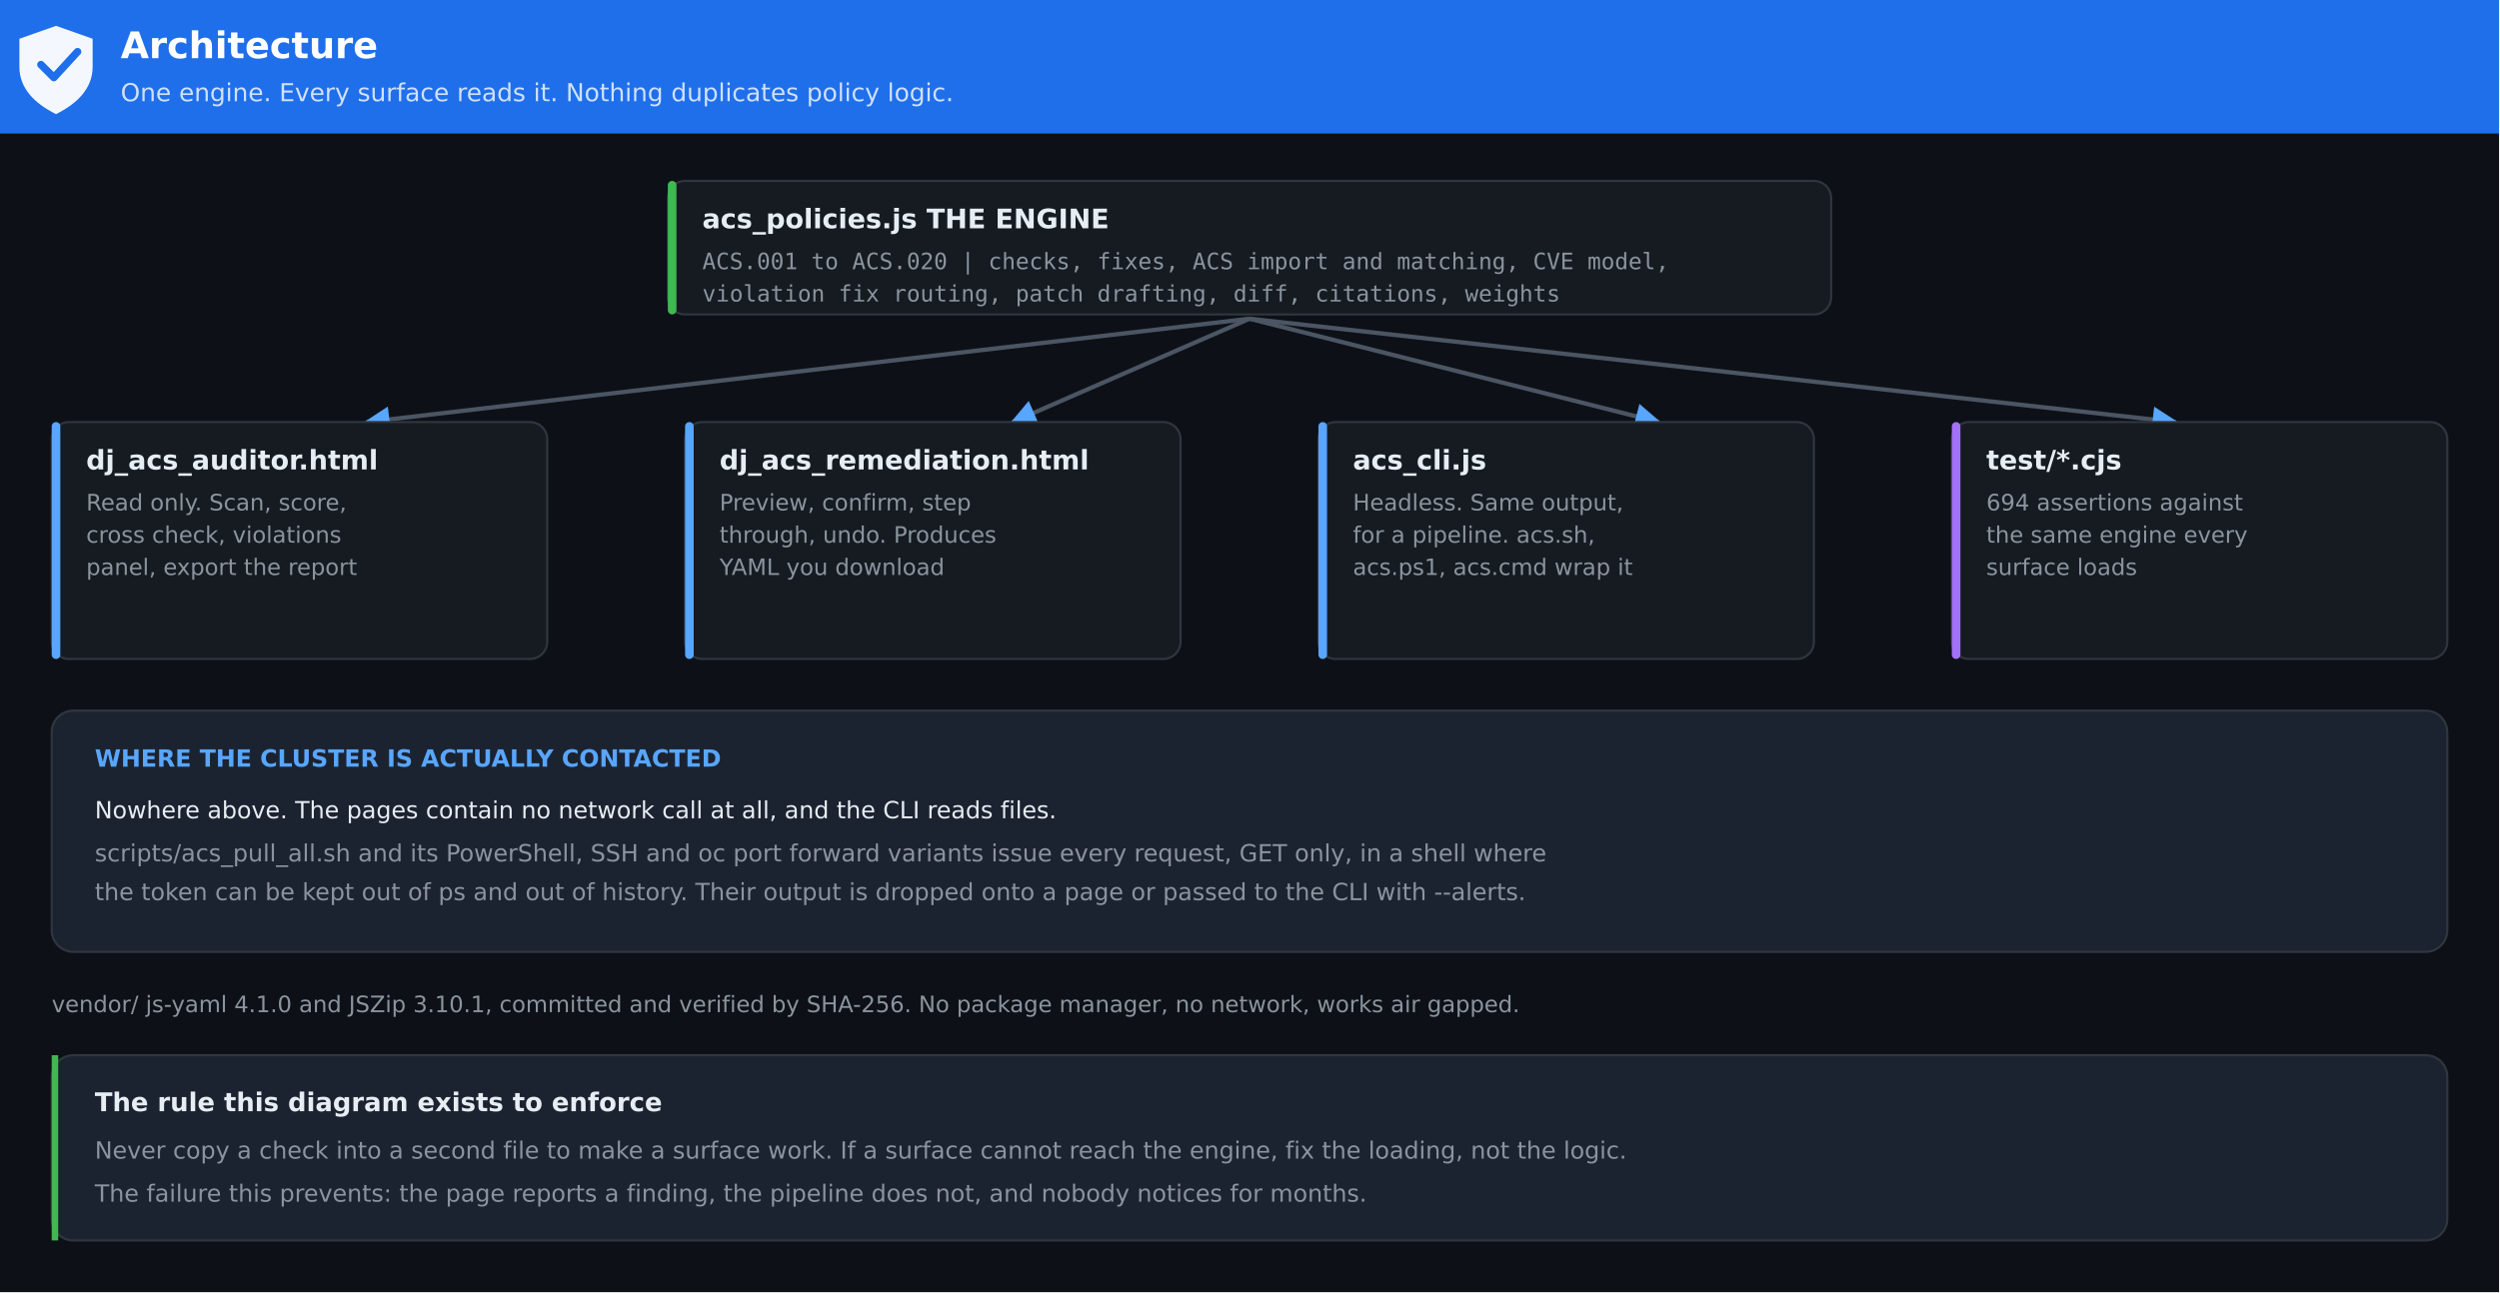
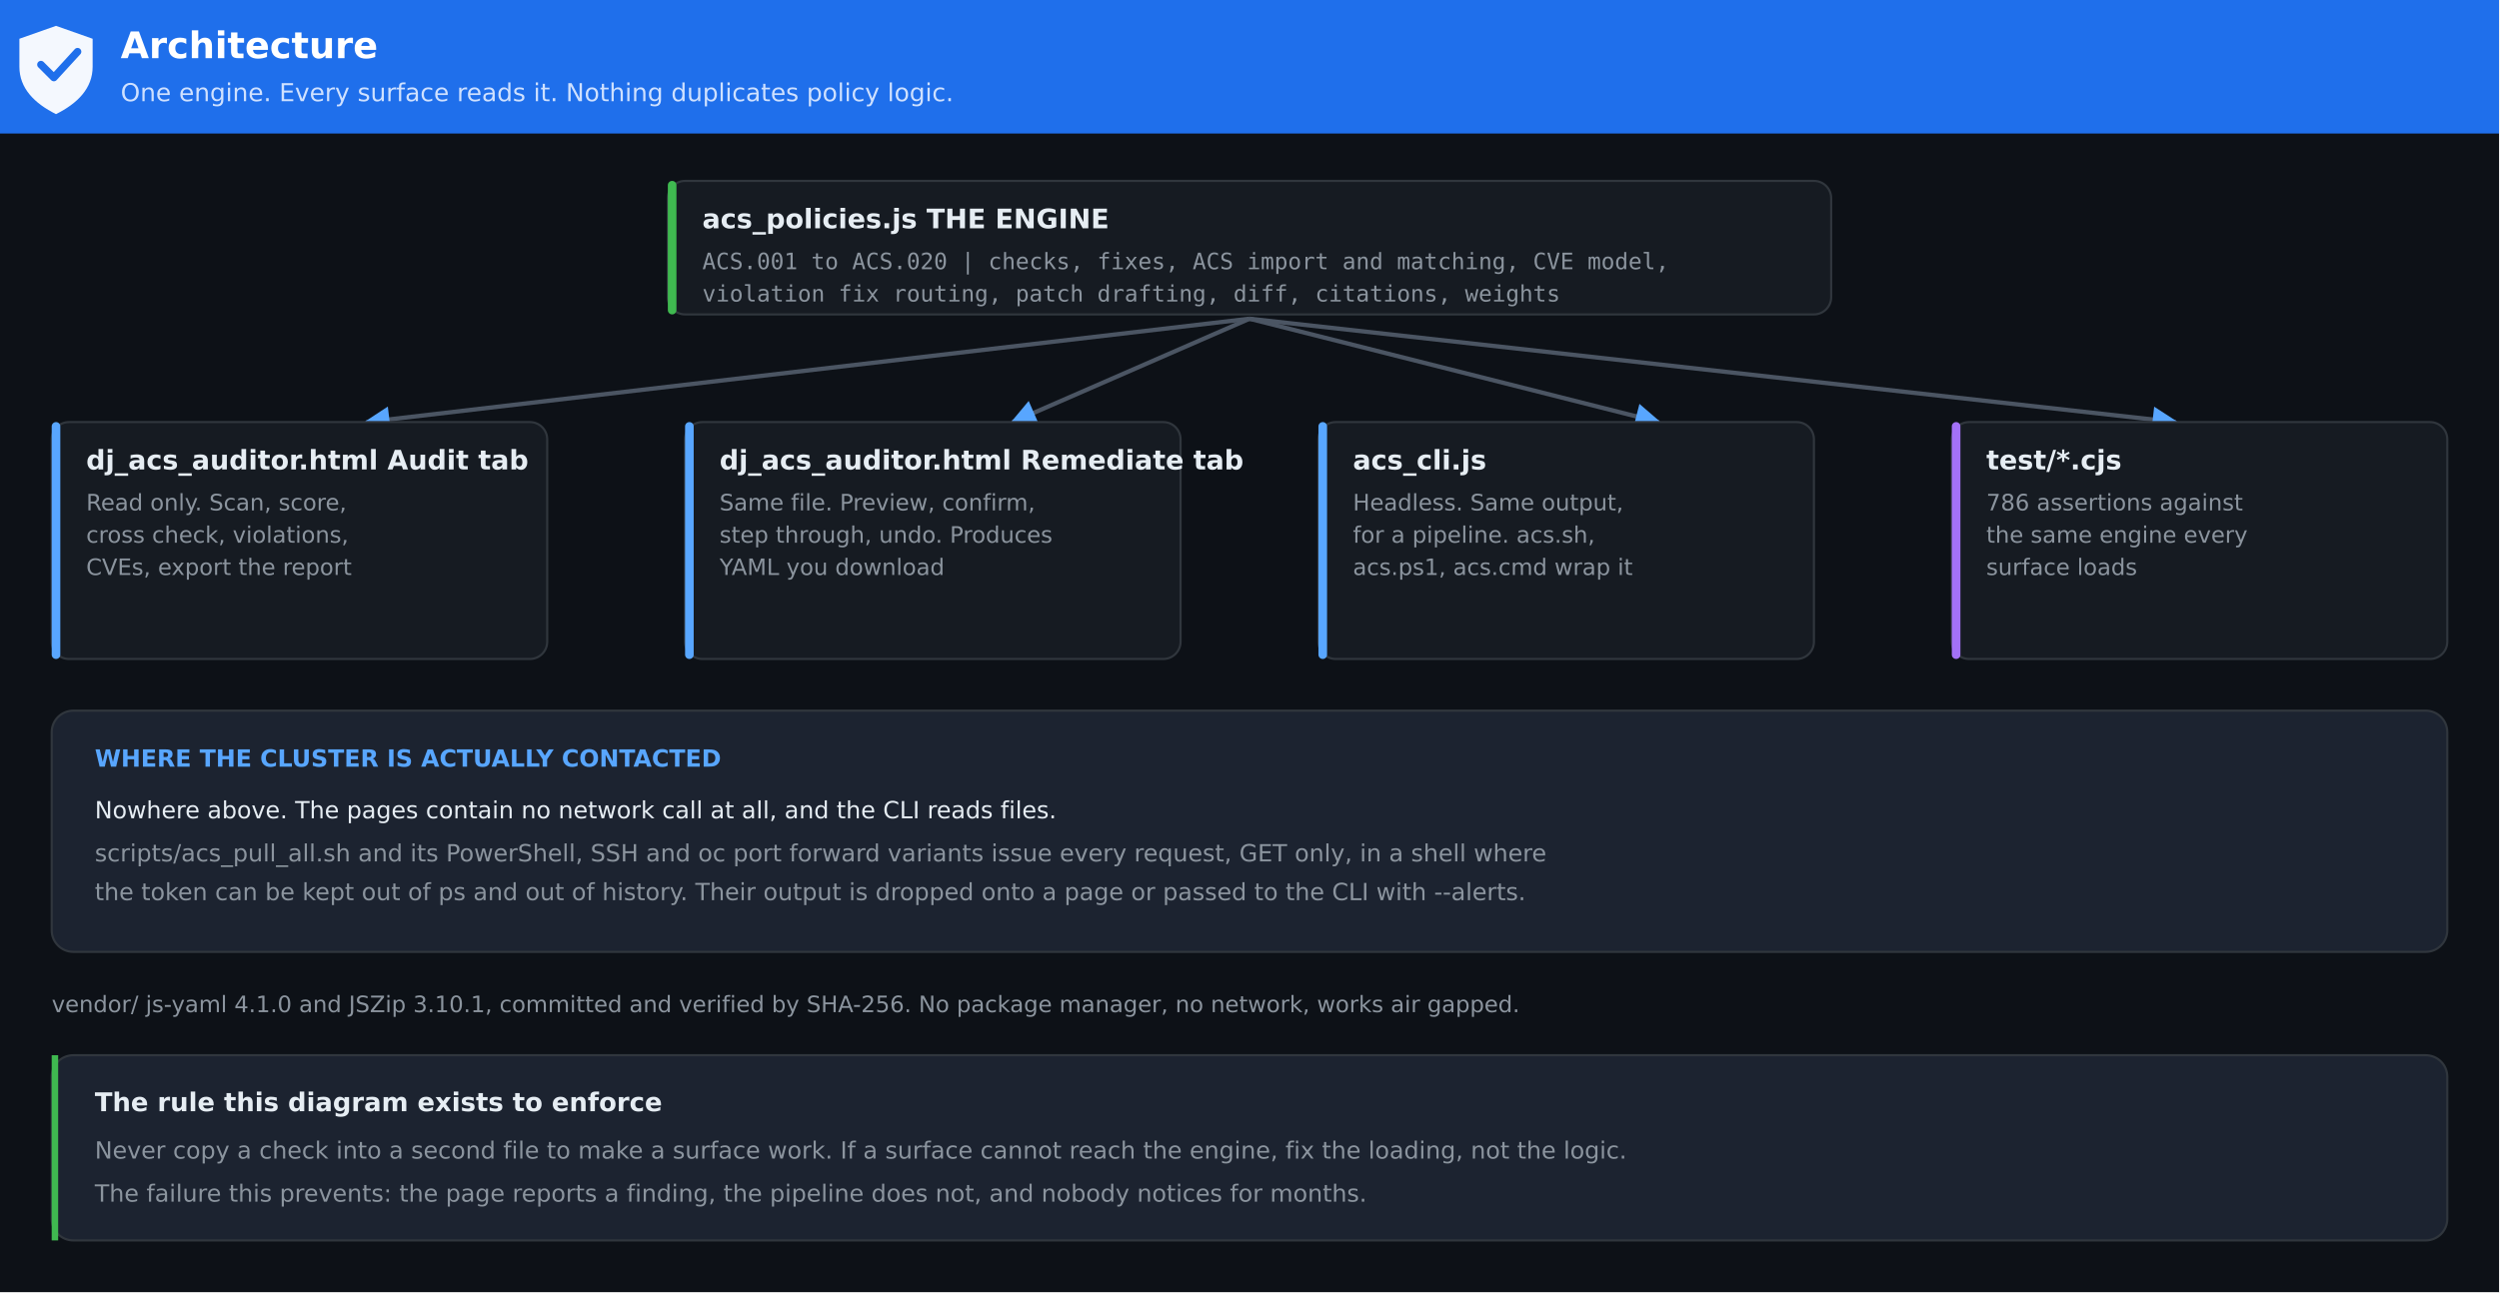
<svg xmlns="http://www.w3.org/2000/svg" width="1160" height="600" viewBox="0 0 1160 600" font-family="DejaVu Sans, Segoe UI, Arial, sans-serif">
  <rect width="1160" height="600" fill="#0d1117" />
  <defs>
    <marker id="ah" viewBox="0 0 10 10" refX="9" refY="5" markerWidth="6" markerHeight="6" orient="auto">
      <path d="M0 0 L10 5 L0 10 z" fill="#58a6ff" />
    </marker>
  </defs>
  <rect x="0" y="0" width="1160" height="62" fill="#1f6feb" />
  <path d="M26 12 l17 6 v13 c0 10 -7 17 -17 22 c-10 -5 -17 -12 -17 -22 v-13 z" fill="#fff" opacity=".95" />
  <path d="M19 30 l6 6 l11 -12" stroke="#1f6feb" stroke-width="3.5" fill="none" stroke-linecap="round" stroke-linejoin="round" />
  <text x="56" y="27" font-size="17" font-weight="bold" fill="#fff">Architecture</text>
  <text x="56" y="47" font-size="11.5" fill="#cfe1ff">One engine. Every surface reads it. Nothing duplicates policy logic.</text>
  <rect x="310" y="84" width="540" height="62" rx="8" fill="#161b22" stroke="#30363d" />
  <rect x="310" y="84" width="4" height="62" rx="2" fill="#3fb950" />
  <text x="326" y="106" font-size="12.5" font-weight="bold" fill="#e6edf3">acs_policies.js   THE ENGINE</text>
  <text x="326" y="125" font-size="10.5" fill="#8b949e" font-family="monospace">ACS.001 to ACS.020  |  checks, fixes, ACS import and matching, CVE model,</text>
  <text x="326" y="140" font-size="10.5" fill="#8b949e" font-family="monospace">violation fix routing, patch drafting, diff, citations, weights</text>
  <line x1="580" y1="148" x2="170" y2="196" stroke="#4b5563" stroke-width="2" marker-end="url(#ah)" />
  <line x1="580" y1="148" x2="470" y2="196" stroke="#4b5563" stroke-width="2" marker-end="url(#ah)" />
  <line x1="580" y1="148" x2="770" y2="196" stroke="#4b5563" stroke-width="2" marker-end="url(#ah)" />
  <line x1="580" y1="148" x2="1010" y2="196" stroke="#4b5563" stroke-width="2" marker-end="url(#ah)" />
  <rect x="24" y="196" width="230" height="110" rx="8" fill="#161b22" stroke="#30363d" />
  <rect x="24" y="196" width="4" height="110" rx="2" fill="#58a6ff" />
-   <text x="40" y="218" font-size="12.5" font-weight="bold" fill="#e6edf3">dj_acs_auditor.html</text>
+   <text x="40" y="218" font-size="12.5" font-weight="bold" fill="#e6edf3">dj_acs_auditor.html  Audit tab</text>
  <text x="40" y="237" font-size="10.5" fill="#8b949e" font-family="DejaVu Sans, Segoe UI, Arial, sans-serif">Read only. Scan, score,</text>
-   <text x="40" y="252" font-size="10.5" fill="#8b949e" font-family="DejaVu Sans, Segoe UI, Arial, sans-serif">cross check, violations</text>
-   <text x="40" y="267" font-size="10.5" fill="#8b949e" font-family="DejaVu Sans, Segoe UI, Arial, sans-serif">panel, export the report</text>
+   <text x="40" y="252" font-size="10.5" fill="#8b949e" font-family="DejaVu Sans, Segoe UI, Arial, sans-serif">cross check, violations,</text>
+   <text x="40" y="267" font-size="10.5" fill="#8b949e" font-family="DejaVu Sans, Segoe UI, Arial, sans-serif">CVEs, export the report</text>
  <rect x="318" y="196" width="230" height="110" rx="8" fill="#161b22" stroke="#30363d" />
  <rect x="318" y="196" width="4" height="110" rx="2" fill="#58a6ff" />
-   <text x="334" y="218" font-size="12.5" font-weight="bold" fill="#e6edf3">dj_acs_remediation.html</text>
-   <text x="334" y="237" font-size="10.5" fill="#8b949e" font-family="DejaVu Sans, Segoe UI, Arial, sans-serif">Preview, confirm, step</text>
-   <text x="334" y="252" font-size="10.5" fill="#8b949e" font-family="DejaVu Sans, Segoe UI, Arial, sans-serif">through, undo. Produces</text>
+   <text x="334" y="218" font-size="12.5" font-weight="bold" fill="#e6edf3">dj_acs_auditor.html  Remediate tab</text>
+   <text x="334" y="237" font-size="10.5" fill="#8b949e" font-family="DejaVu Sans, Segoe UI, Arial, sans-serif">Same file. Preview, confirm,</text>
+   <text x="334" y="252" font-size="10.5" fill="#8b949e" font-family="DejaVu Sans, Segoe UI, Arial, sans-serif">step through, undo. Produces</text>
  <text x="334" y="267" font-size="10.5" fill="#8b949e" font-family="DejaVu Sans, Segoe UI, Arial, sans-serif">YAML you download</text>
  <rect x="612" y="196" width="230" height="110" rx="8" fill="#161b22" stroke="#30363d" />
  <rect x="612" y="196" width="4" height="110" rx="2" fill="#58a6ff" />
  <text x="628" y="218" font-size="12.5" font-weight="bold" fill="#e6edf3">acs_cli.js</text>
  <text x="628" y="237" font-size="10.5" fill="#8b949e" font-family="DejaVu Sans, Segoe UI, Arial, sans-serif">Headless. Same output,</text>
  <text x="628" y="252" font-size="10.5" fill="#8b949e" font-family="DejaVu Sans, Segoe UI, Arial, sans-serif">for a pipeline. acs.sh,</text>
  <text x="628" y="267" font-size="10.5" fill="#8b949e" font-family="DejaVu Sans, Segoe UI, Arial, sans-serif">acs.ps1, acs.cmd wrap it</text>
  <rect x="906" y="196" width="230" height="110" rx="8" fill="#161b22" stroke="#30363d" />
  <rect x="906" y="196" width="4" height="110" rx="2" fill="#a371f7" />
  <text x="922" y="218" font-size="12.5" font-weight="bold" fill="#e6edf3">test/*.cjs</text>
-   <text x="922" y="237" font-size="10.5" fill="#8b949e" font-family="DejaVu Sans, Segoe UI, Arial, sans-serif">694 assertions against</text>
+   <text x="922" y="237" font-size="10.5" fill="#8b949e" font-family="DejaVu Sans, Segoe UI, Arial, sans-serif">786 assertions against</text>
  <text x="922" y="252" font-size="10.5" fill="#8b949e" font-family="DejaVu Sans, Segoe UI, Arial, sans-serif">the same engine every</text>
  <text x="922" y="267" font-size="10.5" fill="#8b949e" font-family="DejaVu Sans, Segoe UI, Arial, sans-serif">surface loads</text>
  <rect x="24" y="330" width="1112" height="112" rx="10" fill="#1c2330" stroke="#30363d" />
  <text x="44" y="356" font-size="11" font-weight="bold" fill="#58a6ff">WHERE THE CLUSTER IS ACTUALLY CONTACTED</text>
  <text x="44" y="380" font-size="11" fill="#e6edf3">Nowhere above. The pages contain no network call at all, and the CLI reads files.</text>
  <text x="44" y="400" font-size="11" fill="#8b949e">scripts/acs_pull_all.sh and its PowerShell, SSH and oc port forward variants issue every request, GET only, in a shell where</text>
  <text x="44" y="418" font-size="11" fill="#8b949e">the token can be kept out of ps and out of history. Their output is dropped onto a page or passed to the CLI with --alerts.</text>
  <text x="24" y="470" font-size="10.5" fill="#8b949e">vendor/  js-yaml 4.1.0 and JSZip 3.10.1, committed and verified by SHA-256. No package manager, no network, works air gapped.</text>
  <rect x="24" y="490" width="1112" height="86" rx="10" fill="#1c2330" stroke="#30363d" />
  <rect x="24" y="490" width="3" height="86" fill="#3fb950" />
  <text x="44" y="516" font-size="12" font-weight="bold" fill="#e6edf3">The rule this diagram exists to enforce</text>
  <text x="44" y="538" font-size="11" fill="#8b949e">Never copy a check into a second file to make a surface work. If a surface cannot reach the engine, fix the loading, not the logic.</text>
  <text x="44" y="558" font-size="11" fill="#8b949e">The failure this prevents: the page reports a finding, the pipeline does not, and nobody notices for months.</text>
</svg>
